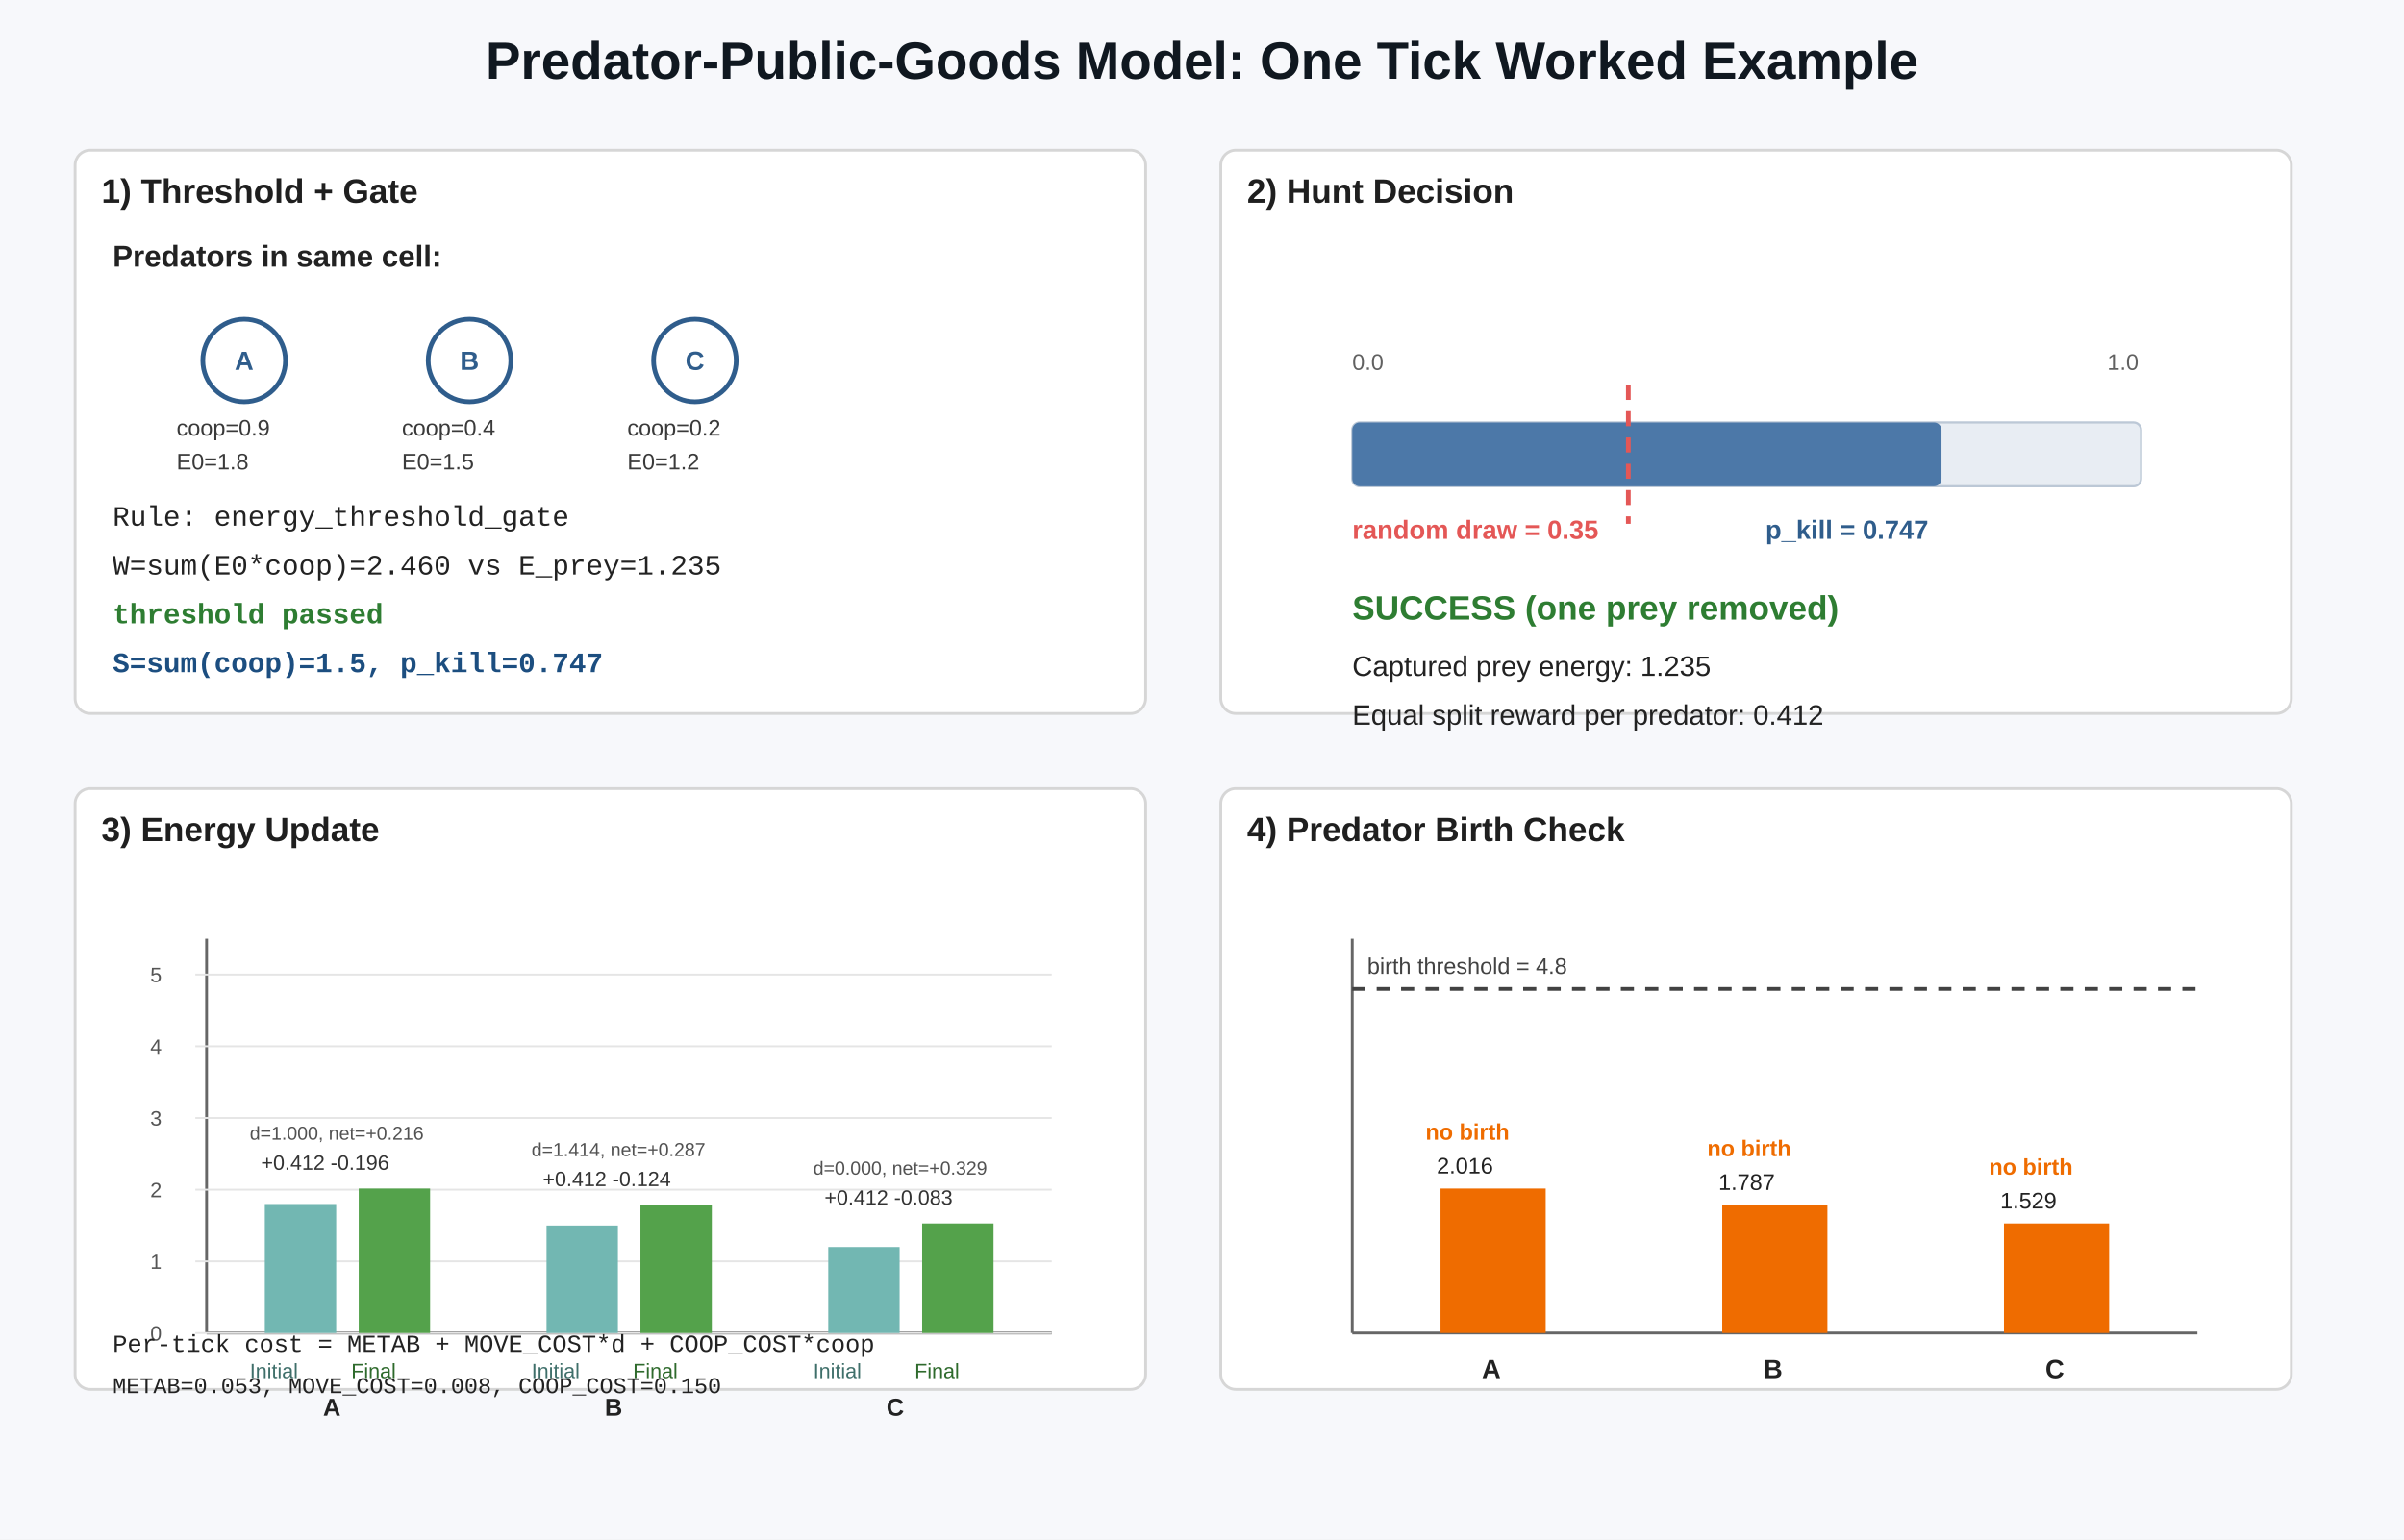
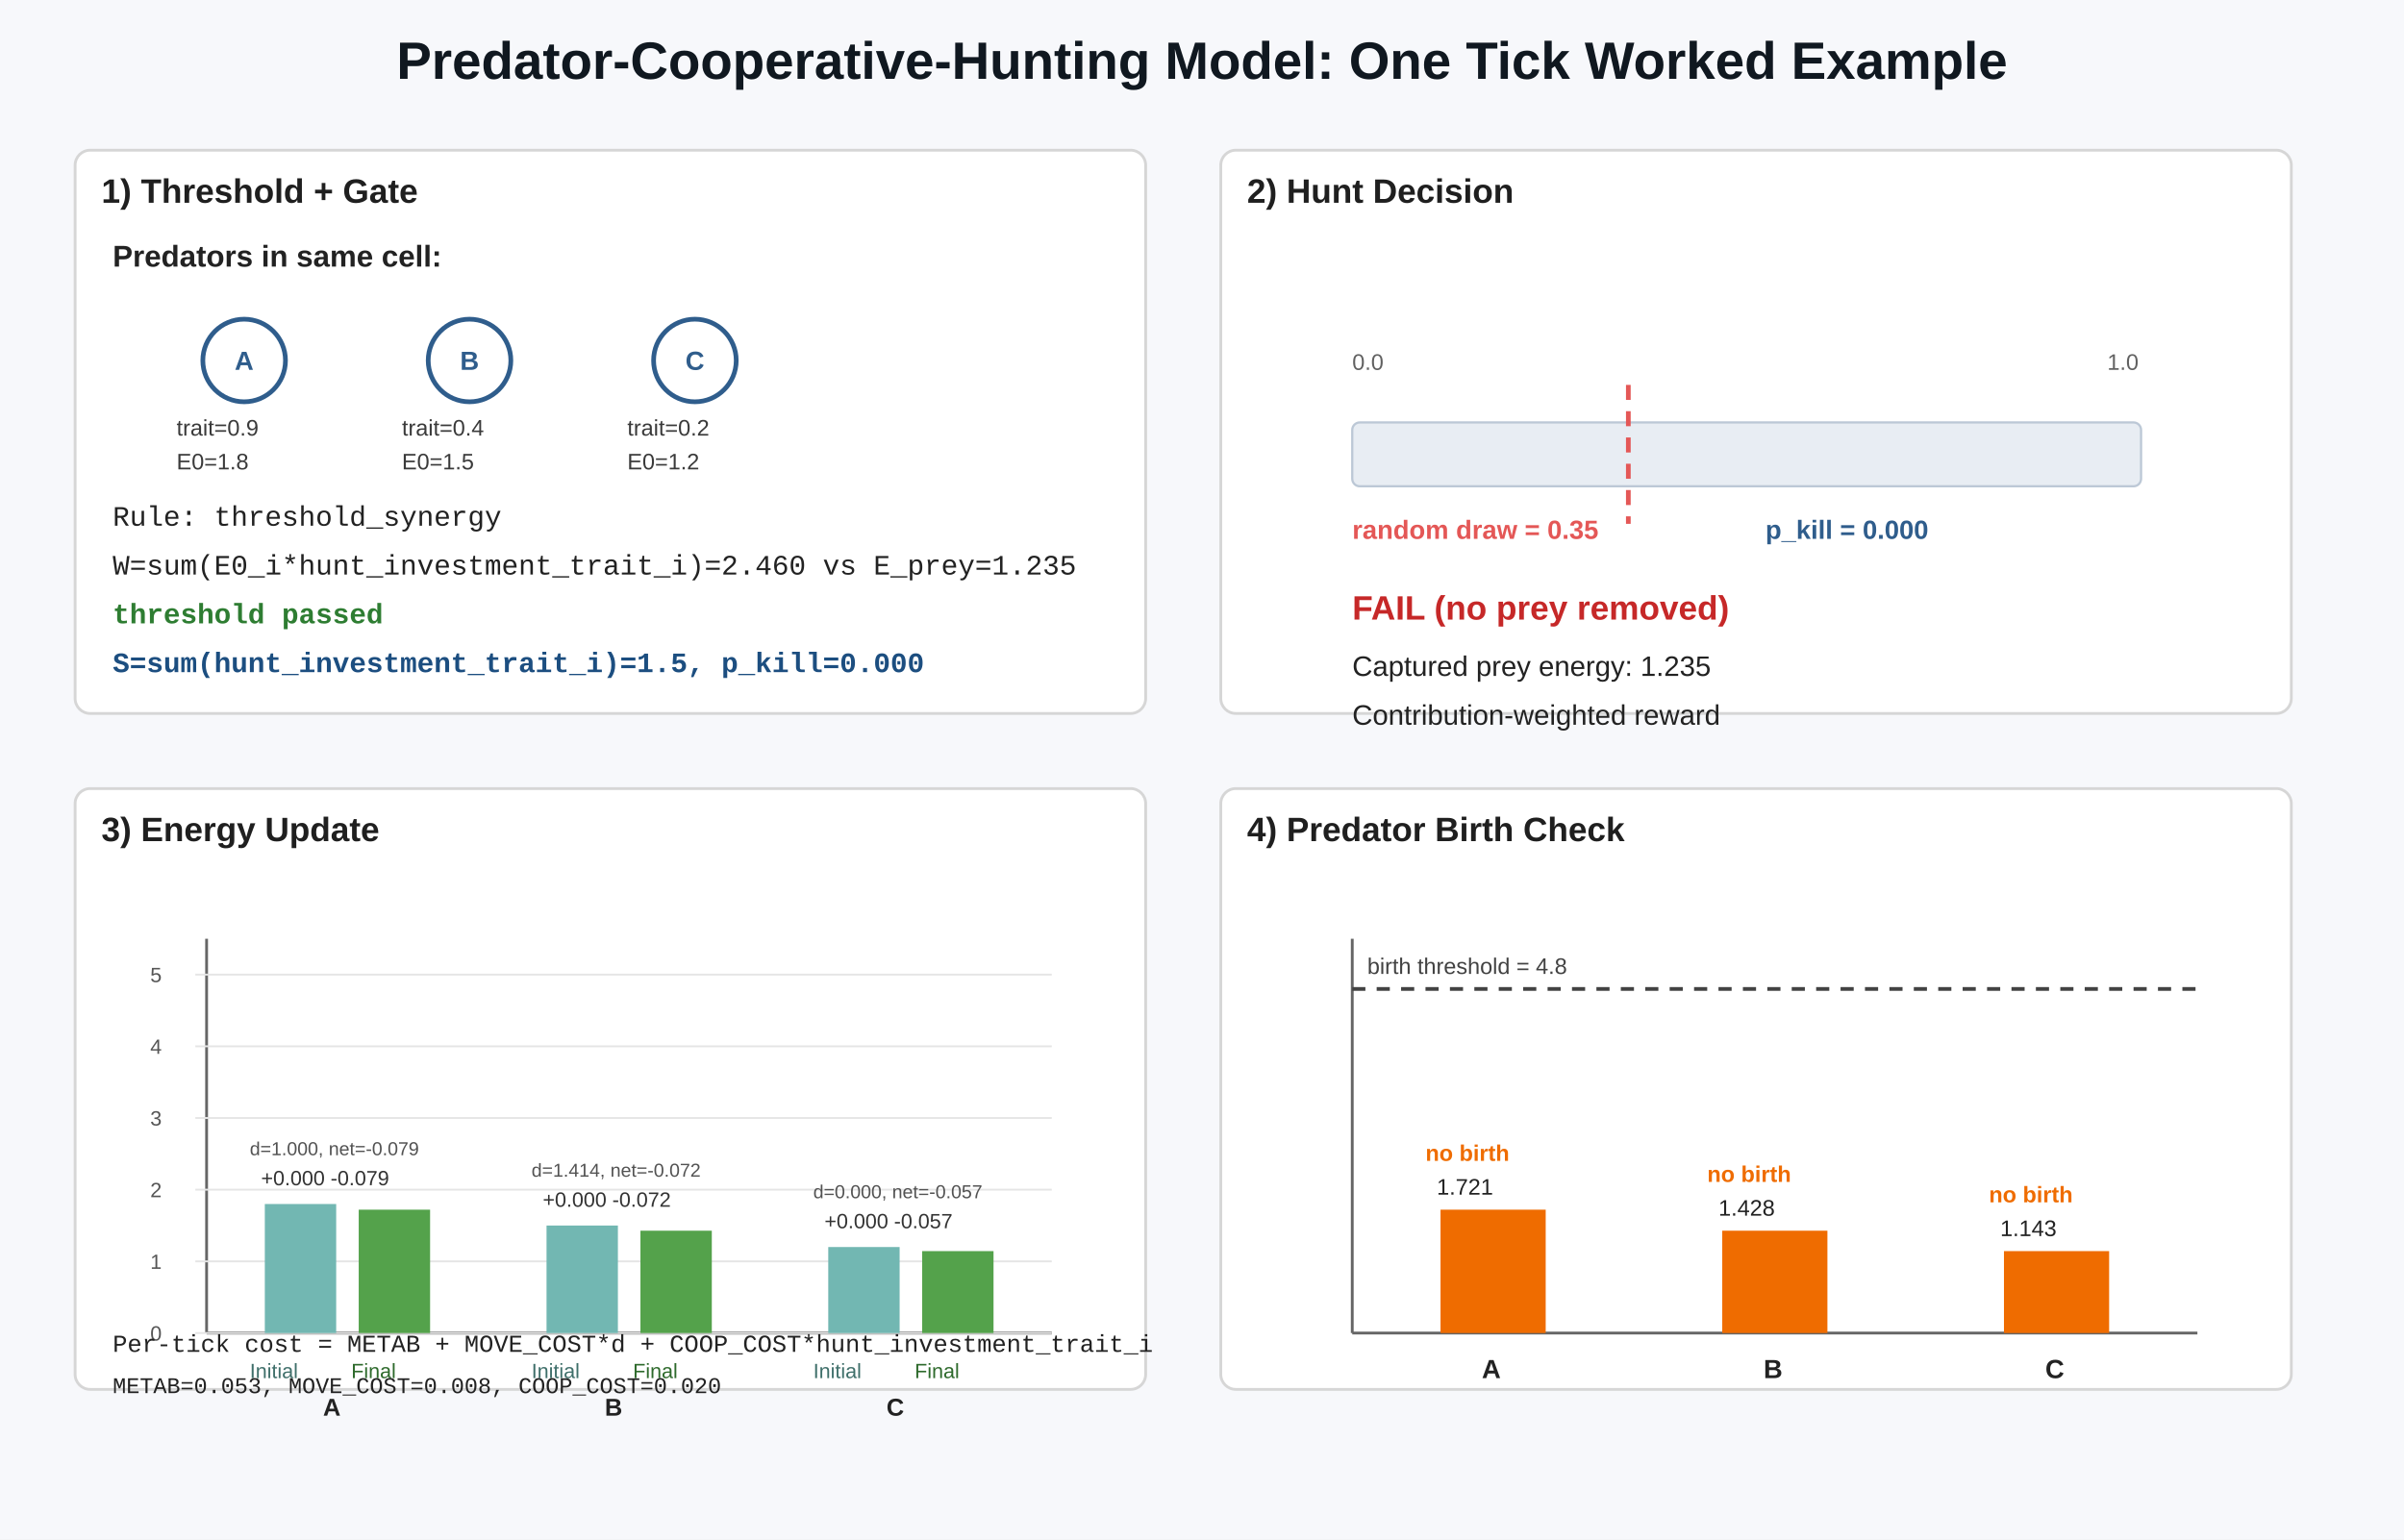
<svg xmlns="http://www.w3.org/2000/svg" width="1280" height="820" viewBox="0 0 1280 820">
  <rect x="0" y="0" width="1280" height="820" fill="#f7f8fb" stroke="none" stroke-width="0.0" rx="0" />
-   <text text-anchor="middle" x="640.0" y="42" font-family="Arial" font-size="28" font-weight="700" fill="#101820">Predator-Public-Goods Model: One Tick Worked Example</text>
+   <text text-anchor="middle" x="640.0" y="42" font-family="Arial" font-size="28" font-weight="700" fill="#101820">Predator-Cooperative-Hunting Model: One Tick Worked Example</text>
  <rect x="40" y="80" width="570" height="300" fill="#ffffff" stroke="#d6d6d6" stroke-width="1.5" rx="8" />
  <text x="54" y="108" font-family="Arial" font-size="18" font-weight="700" fill="#1f1f1f">1) Threshold + Gate</text>
  <rect x="650" y="80" width="570" height="300" fill="#ffffff" stroke="#d6d6d6" stroke-width="1.5" rx="8" />
  <text x="664" y="108" font-family="Arial" font-size="18" font-weight="700" fill="#1f1f1f">2) Hunt Decision</text>
  <rect x="40" y="420" width="570" height="320" fill="#ffffff" stroke="#d6d6d6" stroke-width="1.5" rx="8" />
  <text x="54" y="448" font-family="Arial" font-size="18" font-weight="700" fill="#1f1f1f">3) Energy Update</text>
  <rect x="650" y="420" width="570" height="320" fill="#ffffff" stroke="#d6d6d6" stroke-width="1.5" rx="8" />
  <text x="664" y="448" font-family="Arial" font-size="18" font-weight="700" fill="#1f1f1f">4) Predator Birth Check</text>
  <text x="60" y="142" font-family="Arial" font-size="16" font-weight="600" fill="#222222">Predators in same cell:</text>
  <circle cx="130" cy="192" r="22" fill="#ffffff" stroke="#2f5d8c" stroke-width="2.5" />
  <text text-anchor="middle" x="130" y="197" font-family="Arial" font-size="14" font-weight="700" fill="#2f5d8c">A</text>
-   <text x="94" y="232" font-family="Arial" font-size="12" font-weight="400" fill="#3a3a3a">coop=0.9</text>
+   <text x="94" y="232" font-family="Arial" font-size="12" font-weight="400" fill="#3a3a3a">trait=0.9</text>
  <text x="94" y="250" font-family="Arial" font-size="12" font-weight="400" fill="#3a3a3a">E0=1.8</text>
  <circle cx="250" cy="192" r="22" fill="#ffffff" stroke="#2f5d8c" stroke-width="2.5" />
  <text text-anchor="middle" x="250" y="197" font-family="Arial" font-size="14" font-weight="700" fill="#2f5d8c">B</text>
-   <text x="214" y="232" font-family="Arial" font-size="12" font-weight="400" fill="#3a3a3a">coop=0.4</text>
+   <text x="214" y="232" font-family="Arial" font-size="12" font-weight="400" fill="#3a3a3a">trait=0.4</text>
  <text x="214" y="250" font-family="Arial" font-size="12" font-weight="400" fill="#3a3a3a">E0=1.5</text>
  <circle cx="370" cy="192" r="22" fill="#ffffff" stroke="#2f5d8c" stroke-width="2.5" />
  <text text-anchor="middle" x="370" y="197" font-family="Arial" font-size="14" font-weight="700" fill="#2f5d8c">C</text>
-   <text x="334" y="232" font-family="Arial" font-size="12" font-weight="400" fill="#3a3a3a">coop=0.2</text>
+   <text x="334" y="232" font-family="Arial" font-size="12" font-weight="400" fill="#3a3a3a">trait=0.2</text>
  <text x="334" y="250" font-family="Arial" font-size="12" font-weight="400" fill="#3a3a3a">E0=1.2</text>
-   <text x="60" y="280" font-family="Courier New" font-size="15" font-weight="400" fill="#222222">Rule: energy_threshold_gate</text>
-   <text x="60" y="306" font-family="Courier New" font-size="15" font-weight="400" fill="#222222">W=sum(E0*coop)=2.460 vs E_prey=1.235</text>
+   <text x="60" y="280" font-family="Courier New" font-size="15" font-weight="400" fill="#222222">Rule: threshold_synergy</text>
+   <text x="60" y="306" font-family="Courier New" font-size="15" font-weight="400" fill="#222222">W=sum(E0_i*hunt_investment_trait_i)=2.460 vs E_prey=1.235</text>
  <text x="60" y="332" font-family="Courier New" font-size="15" font-weight="700" fill="#2e7d32">threshold passed</text>
-   <text x="60" y="358" font-family="Courier New" font-size="15" font-weight="700" fill="#1c4e80">S=sum(coop)=1.5, p_kill=0.747</text>
+   <text x="60" y="358" font-family="Courier New" font-size="15" font-weight="700" fill="#1c4e80">S=sum(hunt_investment_trait_i)=1.5, p_kill=0.000</text>
  <rect x="720" y="225" width="420" height="34" fill="#e8edf3" stroke="#bcc8d6" stroke-width="1.2" rx="4" />
-   <rect x="720" y="225" width="313.747" height="34" fill="#4c78a8" stroke="none" stroke-width="0.0" rx="4" />
+   <rect x="720" y="225" width="0.0" height="34" fill="#4c78a8" stroke="none" stroke-width="0.0" rx="4" />
  <line x1="867.0" y1="205" x2="867.0" y2="279" stroke="#e45756" stroke-width="2.5" stroke-dasharray="8,6" />
  <text x="720" y="197" font-family="Arial" font-size="12" font-weight="400" fill="#616161">0.0</text>
  <text x="1122" y="197" font-family="Arial" font-size="12" font-weight="400" fill="#616161">1.0</text>
  <text x="720" y="287" font-family="Arial" font-size="14" font-weight="600" fill="#e45756">random draw = 0.35</text>
-   <text x="940" y="287" font-family="Arial" font-size="14" font-weight="600" fill="#2f5d8c">p_kill = 0.747</text>
-   <text x="720" y="330" font-family="Arial" font-size="18" font-weight="700" fill="#2e7d32">SUCCESS (one prey removed)</text>
+   <text x="940" y="287" font-family="Arial" font-size="14" font-weight="600" fill="#2f5d8c">p_kill = 0.000</text>
+   <text x="720" y="330" font-family="Arial" font-size="18" font-weight="700" fill="#c62828">FAIL (no prey removed)</text>
  <text x="720" y="360" font-family="Arial" font-size="15" font-weight="400" fill="#222222">Captured prey energy: 1.235</text>
-   <text x="720" y="386" font-family="Arial" font-size="15" font-weight="400" fill="#222222">Equal split reward per predator: 0.412</text>
+   <text x="720" y="386" font-family="Arial" font-size="15" font-weight="400" fill="#222222">Contribution-weighted reward</text>
  <line x1="110" y1="710" x2="560" y2="710" stroke="#666666" stroke-width="1.5" />
  <line x1="110" y1="500" x2="110" y2="710" stroke="#666666" stroke-width="1.5" />
  <line x1="104" y1="710.0" x2="560" y2="710.0" stroke="#e5e5e5" stroke-width="1.0" />
  <text x="80" y="714.0" font-family="Arial" font-size="11" font-weight="400" fill="#555555">0</text>
  <line x1="104" y1="671.818" x2="560" y2="671.818" stroke="#e5e5e5" stroke-width="1.0" />
  <text x="80" y="675.818" font-family="Arial" font-size="11" font-weight="400" fill="#555555">1</text>
  <line x1="104" y1="633.636" x2="560" y2="633.636" stroke="#e5e5e5" stroke-width="1.0" />
  <text x="80" y="637.636" font-family="Arial" font-size="11" font-weight="400" fill="#555555">2</text>
  <line x1="104" y1="595.455" x2="560" y2="595.455" stroke="#e5e5e5" stroke-width="1.0" />
  <text x="80" y="599.455" font-family="Arial" font-size="11" font-weight="400" fill="#555555">3</text>
  <line x1="104" y1="557.273" x2="560" y2="557.273" stroke="#e5e5e5" stroke-width="1.0" />
  <text x="80" y="561.273" font-family="Arial" font-size="11" font-weight="400" fill="#555555">4</text>
  <line x1="104" y1="519.091" x2="560" y2="519.091" stroke="#e5e5e5" stroke-width="1.0" />
  <text x="80" y="523.091" font-family="Arial" font-size="11" font-weight="400" fill="#555555">5</text>
  <rect x="141.0" y="641.273" width="38" height="68.727" fill="#72b7b2" stroke="none" stroke-width="0.0" rx="0" />
-   <rect x="191.0" y="633.033" width="38" height="76.967" fill="#54a24b" stroke="none" stroke-width="0.0" rx="0" />
+   <rect x="191.0" y="644.289" width="38" height="65.711" fill="#54a24b" stroke="none" stroke-width="0.0" rx="0" />
  <text x="133.0" y="734" font-family="Arial" font-size="11" font-weight="400" fill="#3f6f6a">Initial</text>
  <text x="187.0" y="734" font-family="Arial" font-size="11" font-weight="400" fill="#2e6a2c">Final</text>
  <text x="172.0" y="754" font-family="Arial" font-size="13" font-weight="700" fill="#222222">A</text>
-   <text x="139.0" y="623.033" font-family="Arial" font-size="11" font-weight="400" fill="#333333">+0.412  -0.196</text>
-   <text x="133.0" y="607.033" font-family="Arial" font-size="10" font-weight="400" fill="#525252">d=1.000, net=+0.216</text>
+   <text x="139.0" y="631.273" font-family="Arial" font-size="11" font-weight="400" fill="#333333">+0.000  -0.079</text>
+   <text x="133.0" y="615.273" font-family="Arial" font-size="10" font-weight="400" fill="#525252">d=1.000, net=-0.079</text>
  <rect x="291.0" y="652.727" width="38" height="57.273" fill="#72b7b2" stroke="none" stroke-width="0.0" rx="0" />
-   <rect x="341.0" y="641.751" width="38" height="68.249" fill="#54a24b" stroke="none" stroke-width="0.0" rx="0" />
+   <rect x="341.0" y="655.488" width="38" height="54.512" fill="#54a24b" stroke="none" stroke-width="0.0" rx="0" />
  <text x="283.0" y="734" font-family="Arial" font-size="11" font-weight="400" fill="#3f6f6a">Initial</text>
  <text x="337.0" y="734" font-family="Arial" font-size="11" font-weight="400" fill="#2e6a2c">Final</text>
  <text x="322.0" y="754" font-family="Arial" font-size="13" font-weight="700" fill="#222222">B</text>
-   <text x="289.0" y="631.751" font-family="Arial" font-size="11" font-weight="400" fill="#333333">+0.412  -0.124</text>
-   <text x="283.0" y="615.751" font-family="Arial" font-size="10" font-weight="400" fill="#525252">d=1.414, net=+0.287</text>
+   <text x="289.0" y="642.727" font-family="Arial" font-size="11" font-weight="400" fill="#333333">+0.000  -0.072</text>
+   <text x="283.0" y="626.727" font-family="Arial" font-size="10" font-weight="400" fill="#525252">d=1.414, net=-0.072</text>
  <rect x="441.0" y="664.182" width="38" height="45.818" fill="#72b7b2" stroke="none" stroke-width="0.0" rx="0" />
-   <rect x="491.0" y="651.628" width="38" height="58.372" fill="#54a24b" stroke="none" stroke-width="0.0" rx="0" />
+   <rect x="491.0" y="666.358" width="38" height="43.642" fill="#54a24b" stroke="none" stroke-width="0.0" rx="0" />
  <text x="433.0" y="734" font-family="Arial" font-size="11" font-weight="400" fill="#3f6f6a">Initial</text>
  <text x="487.0" y="734" font-family="Arial" font-size="11" font-weight="400" fill="#2e6a2c">Final</text>
  <text x="472.0" y="754" font-family="Arial" font-size="13" font-weight="700" fill="#222222">C</text>
-   <text x="439.0" y="641.628" font-family="Arial" font-size="11" font-weight="400" fill="#333333">+0.412  -0.083</text>
-   <text x="433.0" y="625.628" font-family="Arial" font-size="10" font-weight="400" fill="#525252">d=0.000, net=+0.329</text>
-   <text x="60" y="720" font-family="Courier New" font-size="13" font-weight="400" fill="#222222">Per-tick cost = METAB + MOVE_COST*d + COOP_COST*coop</text>
-   <text x="60" y="742" font-family="Courier New" font-size="12" font-weight="400" fill="#222222">METAB=0.053, MOVE_COST=0.008, COOP_COST=0.150</text>
+   <text x="439.0" y="654.182" font-family="Arial" font-size="11" font-weight="400" fill="#333333">+0.000  -0.057</text>
+   <text x="433.0" y="638.182" font-family="Arial" font-size="10" font-weight="400" fill="#525252">d=0.000, net=-0.057</text>
+   <text x="60" y="720" font-family="Courier New" font-size="13" font-weight="400" fill="#222222">Per-tick cost = METAB + MOVE_COST*d + COOP_COST*hunt_investment_trait_i</text>
+   <text x="60" y="742" font-family="Courier New" font-size="12" font-weight="400" fill="#222222">METAB=0.053, MOVE_COST=0.008, COOP_COST=0.020</text>
  <line x1="720" y1="710" x2="1170" y2="710" stroke="#666666" stroke-width="1.5" />
  <line x1="720" y1="500" x2="720" y2="710" stroke="#666666" stroke-width="1.5" />
  <line x1="720" y1="526.727" x2="1170" y2="526.727" stroke="#424242" stroke-width="2.0" stroke-dasharray="7,6" />
  <text x="728" y="518.727" font-family="Arial" font-size="12" font-weight="400" fill="#424242">birth threshold = 4.8</text>
-   <rect x="767.0" y="633.033" width="56" height="76.967" fill="#ef6c00" stroke="none" stroke-width="0.0" rx="0" />
+   <rect x="767.0" y="644.289" width="56" height="65.711" fill="#ef6c00" stroke="none" stroke-width="0.0" rx="0" />
  <text x="789.0" y="734" font-family="Arial" font-size="14" font-weight="700" fill="#222222">A</text>
-   <text x="765.0" y="625.033" font-family="Arial" font-size="12" font-weight="400" fill="#222222">2.016</text>
-   <text x="759.0" y="607.033" font-family="Arial" font-size="12" font-weight="700" fill="#ef6c00">no birth</text>
-   <rect x="917.0" y="641.751" width="56" height="68.249" fill="#ef6c00" stroke="none" stroke-width="0.0" rx="0" />
+   <text x="765.0" y="636.289" font-family="Arial" font-size="12" font-weight="400" fill="#222222">1.721</text>
+   <text x="759.0" y="618.289" font-family="Arial" font-size="12" font-weight="700" fill="#ef6c00">no birth</text>
+   <rect x="917.0" y="655.488" width="56" height="54.512" fill="#ef6c00" stroke="none" stroke-width="0.0" rx="0" />
  <text x="939.0" y="734" font-family="Arial" font-size="14" font-weight="700" fill="#222222">B</text>
-   <text x="915.0" y="633.751" font-family="Arial" font-size="12" font-weight="400" fill="#222222">1.787</text>
-   <text x="909.0" y="615.751" font-family="Arial" font-size="12" font-weight="700" fill="#ef6c00">no birth</text>
-   <rect x="1067.0" y="651.628" width="56" height="58.372" fill="#ef6c00" stroke="none" stroke-width="0.0" rx="0" />
+   <text x="915.0" y="647.488" font-family="Arial" font-size="12" font-weight="400" fill="#222222">1.428</text>
+   <text x="909.0" y="629.488" font-family="Arial" font-size="12" font-weight="700" fill="#ef6c00">no birth</text>
+   <rect x="1067.0" y="666.358" width="56" height="43.642" fill="#ef6c00" stroke="none" stroke-width="0.0" rx="0" />
  <text x="1089.0" y="734" font-family="Arial" font-size="14" font-weight="700" fill="#222222">C</text>
-   <text x="1065.0" y="643.628" font-family="Arial" font-size="12" font-weight="400" fill="#222222">1.529</text>
-   <text x="1059.0" y="625.628" font-family="Arial" font-size="12" font-weight="700" fill="#ef6c00">no birth</text>
+   <text x="1065.0" y="658.358" font-family="Arial" font-size="12" font-weight="400" fill="#222222">1.143</text>
+   <text x="1059.0" y="640.358" font-family="Arial" font-size="12" font-weight="700" fill="#ef6c00">no birth</text>
</svg>
